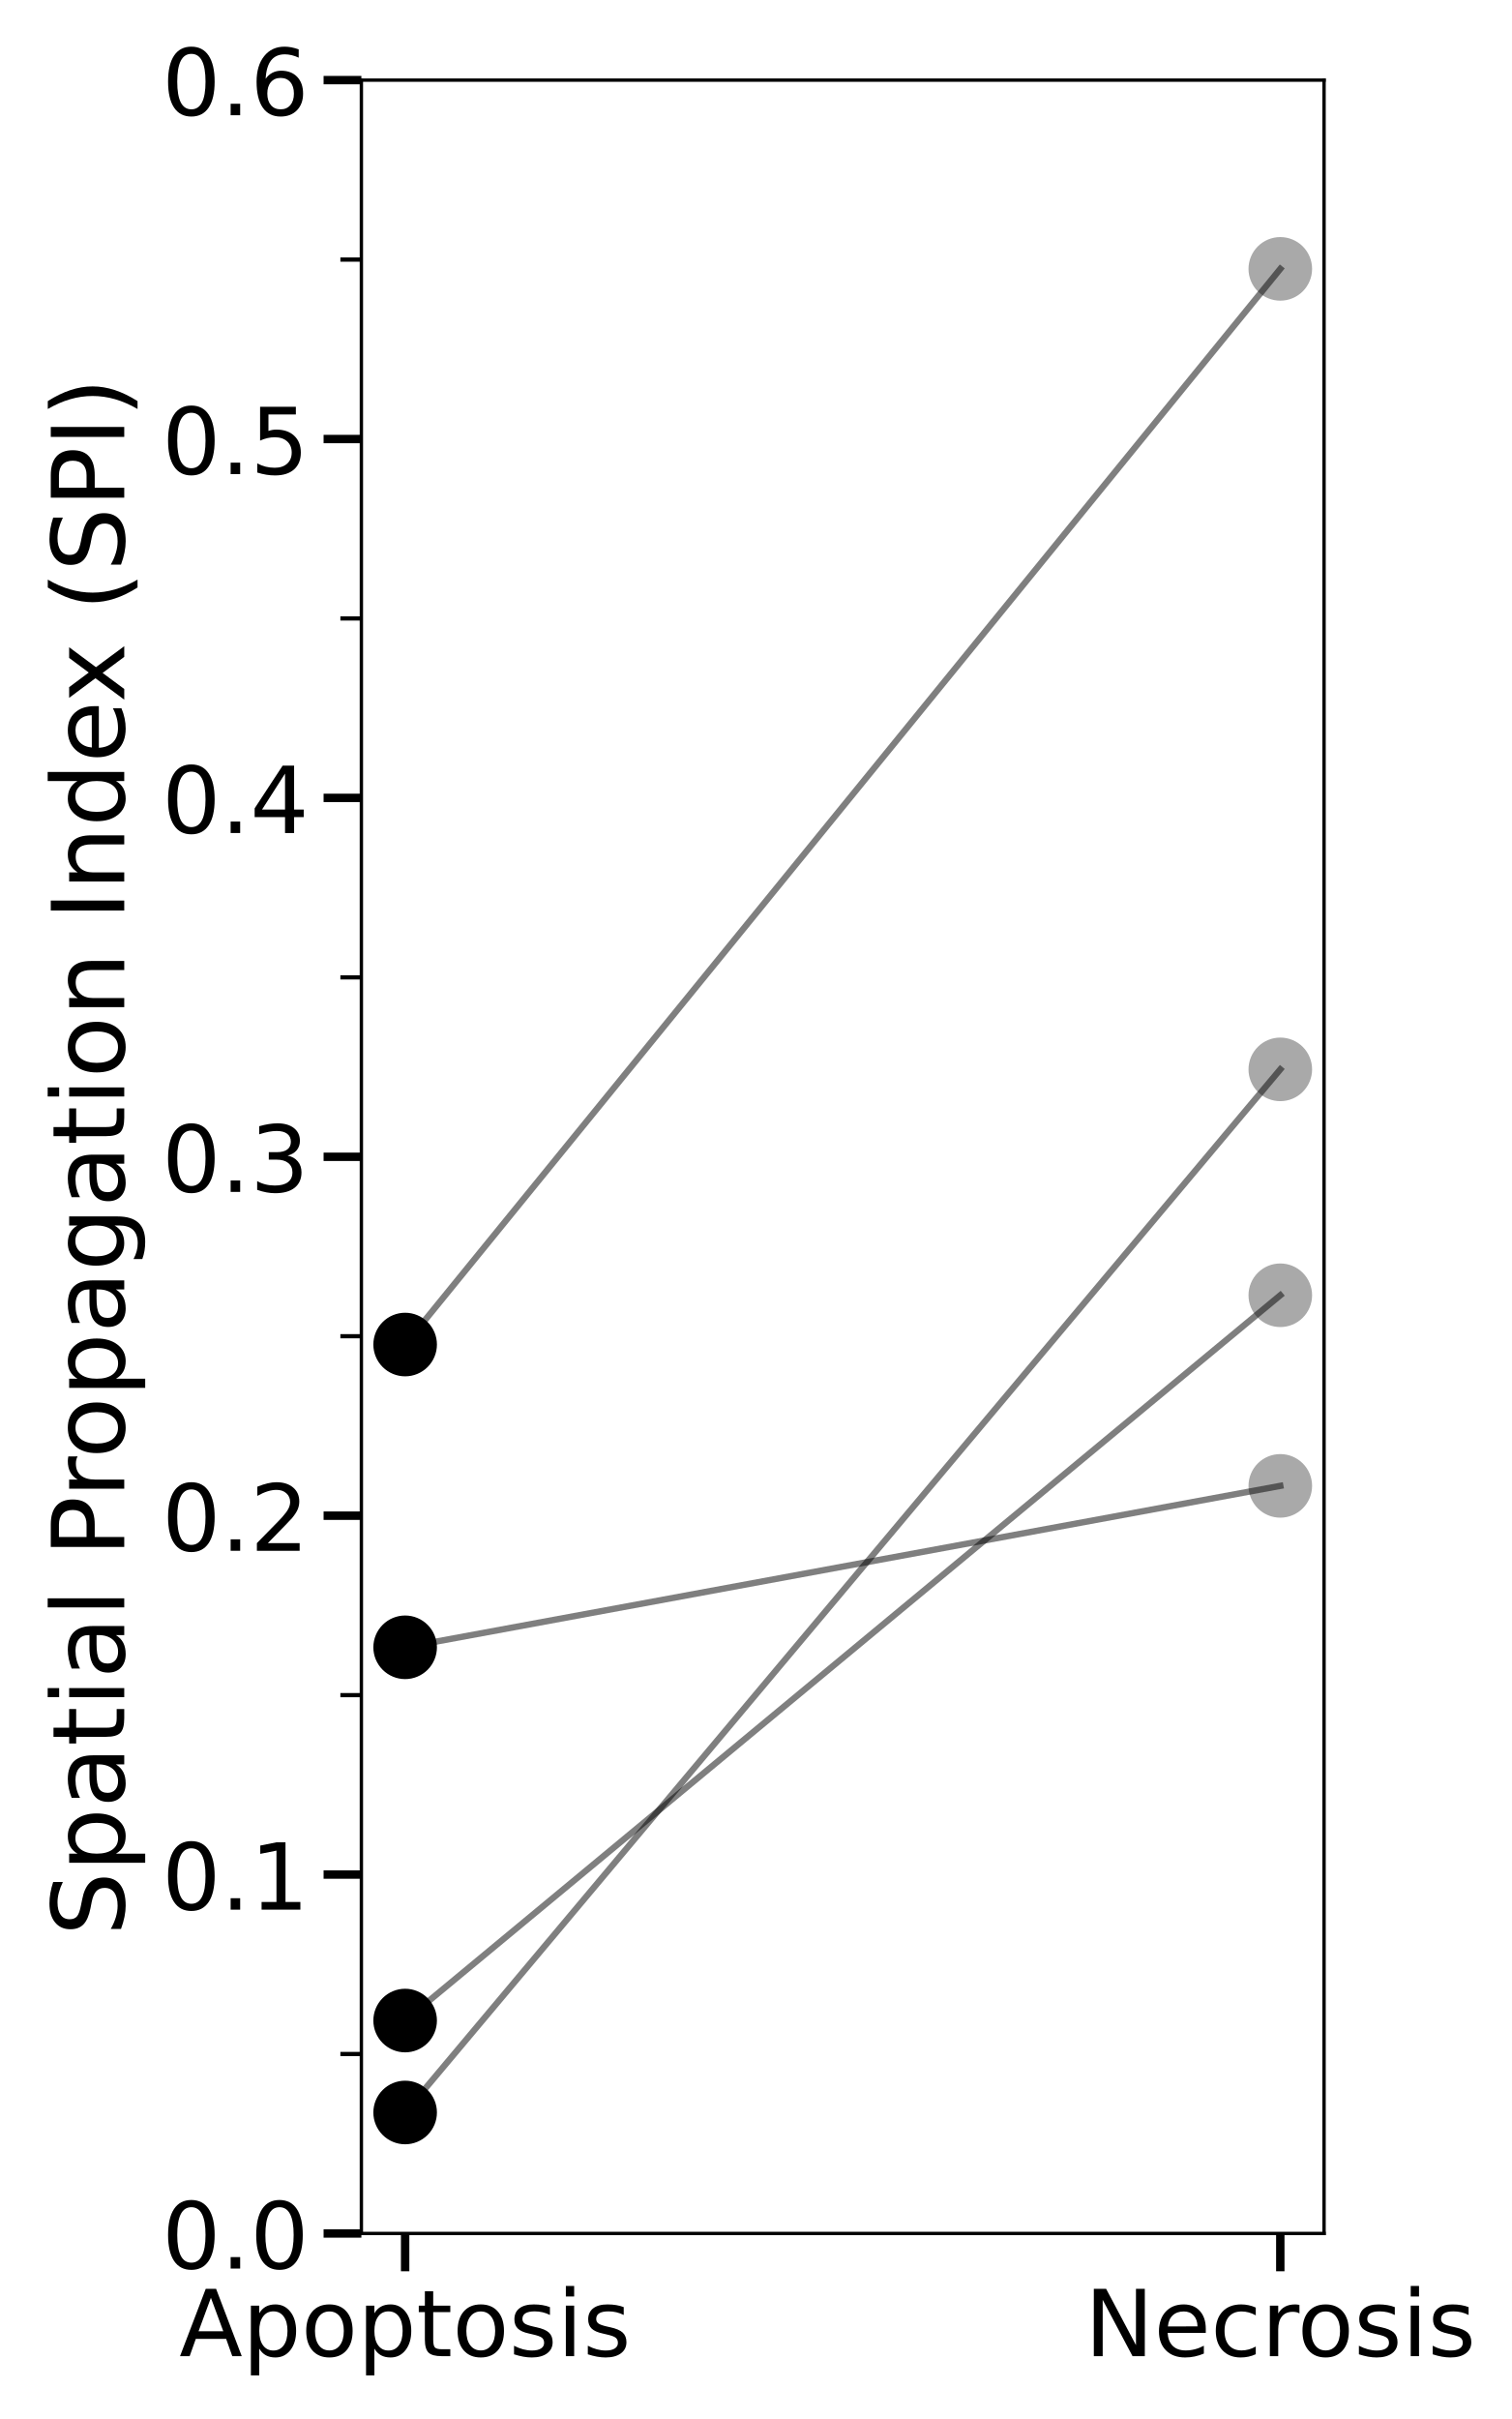
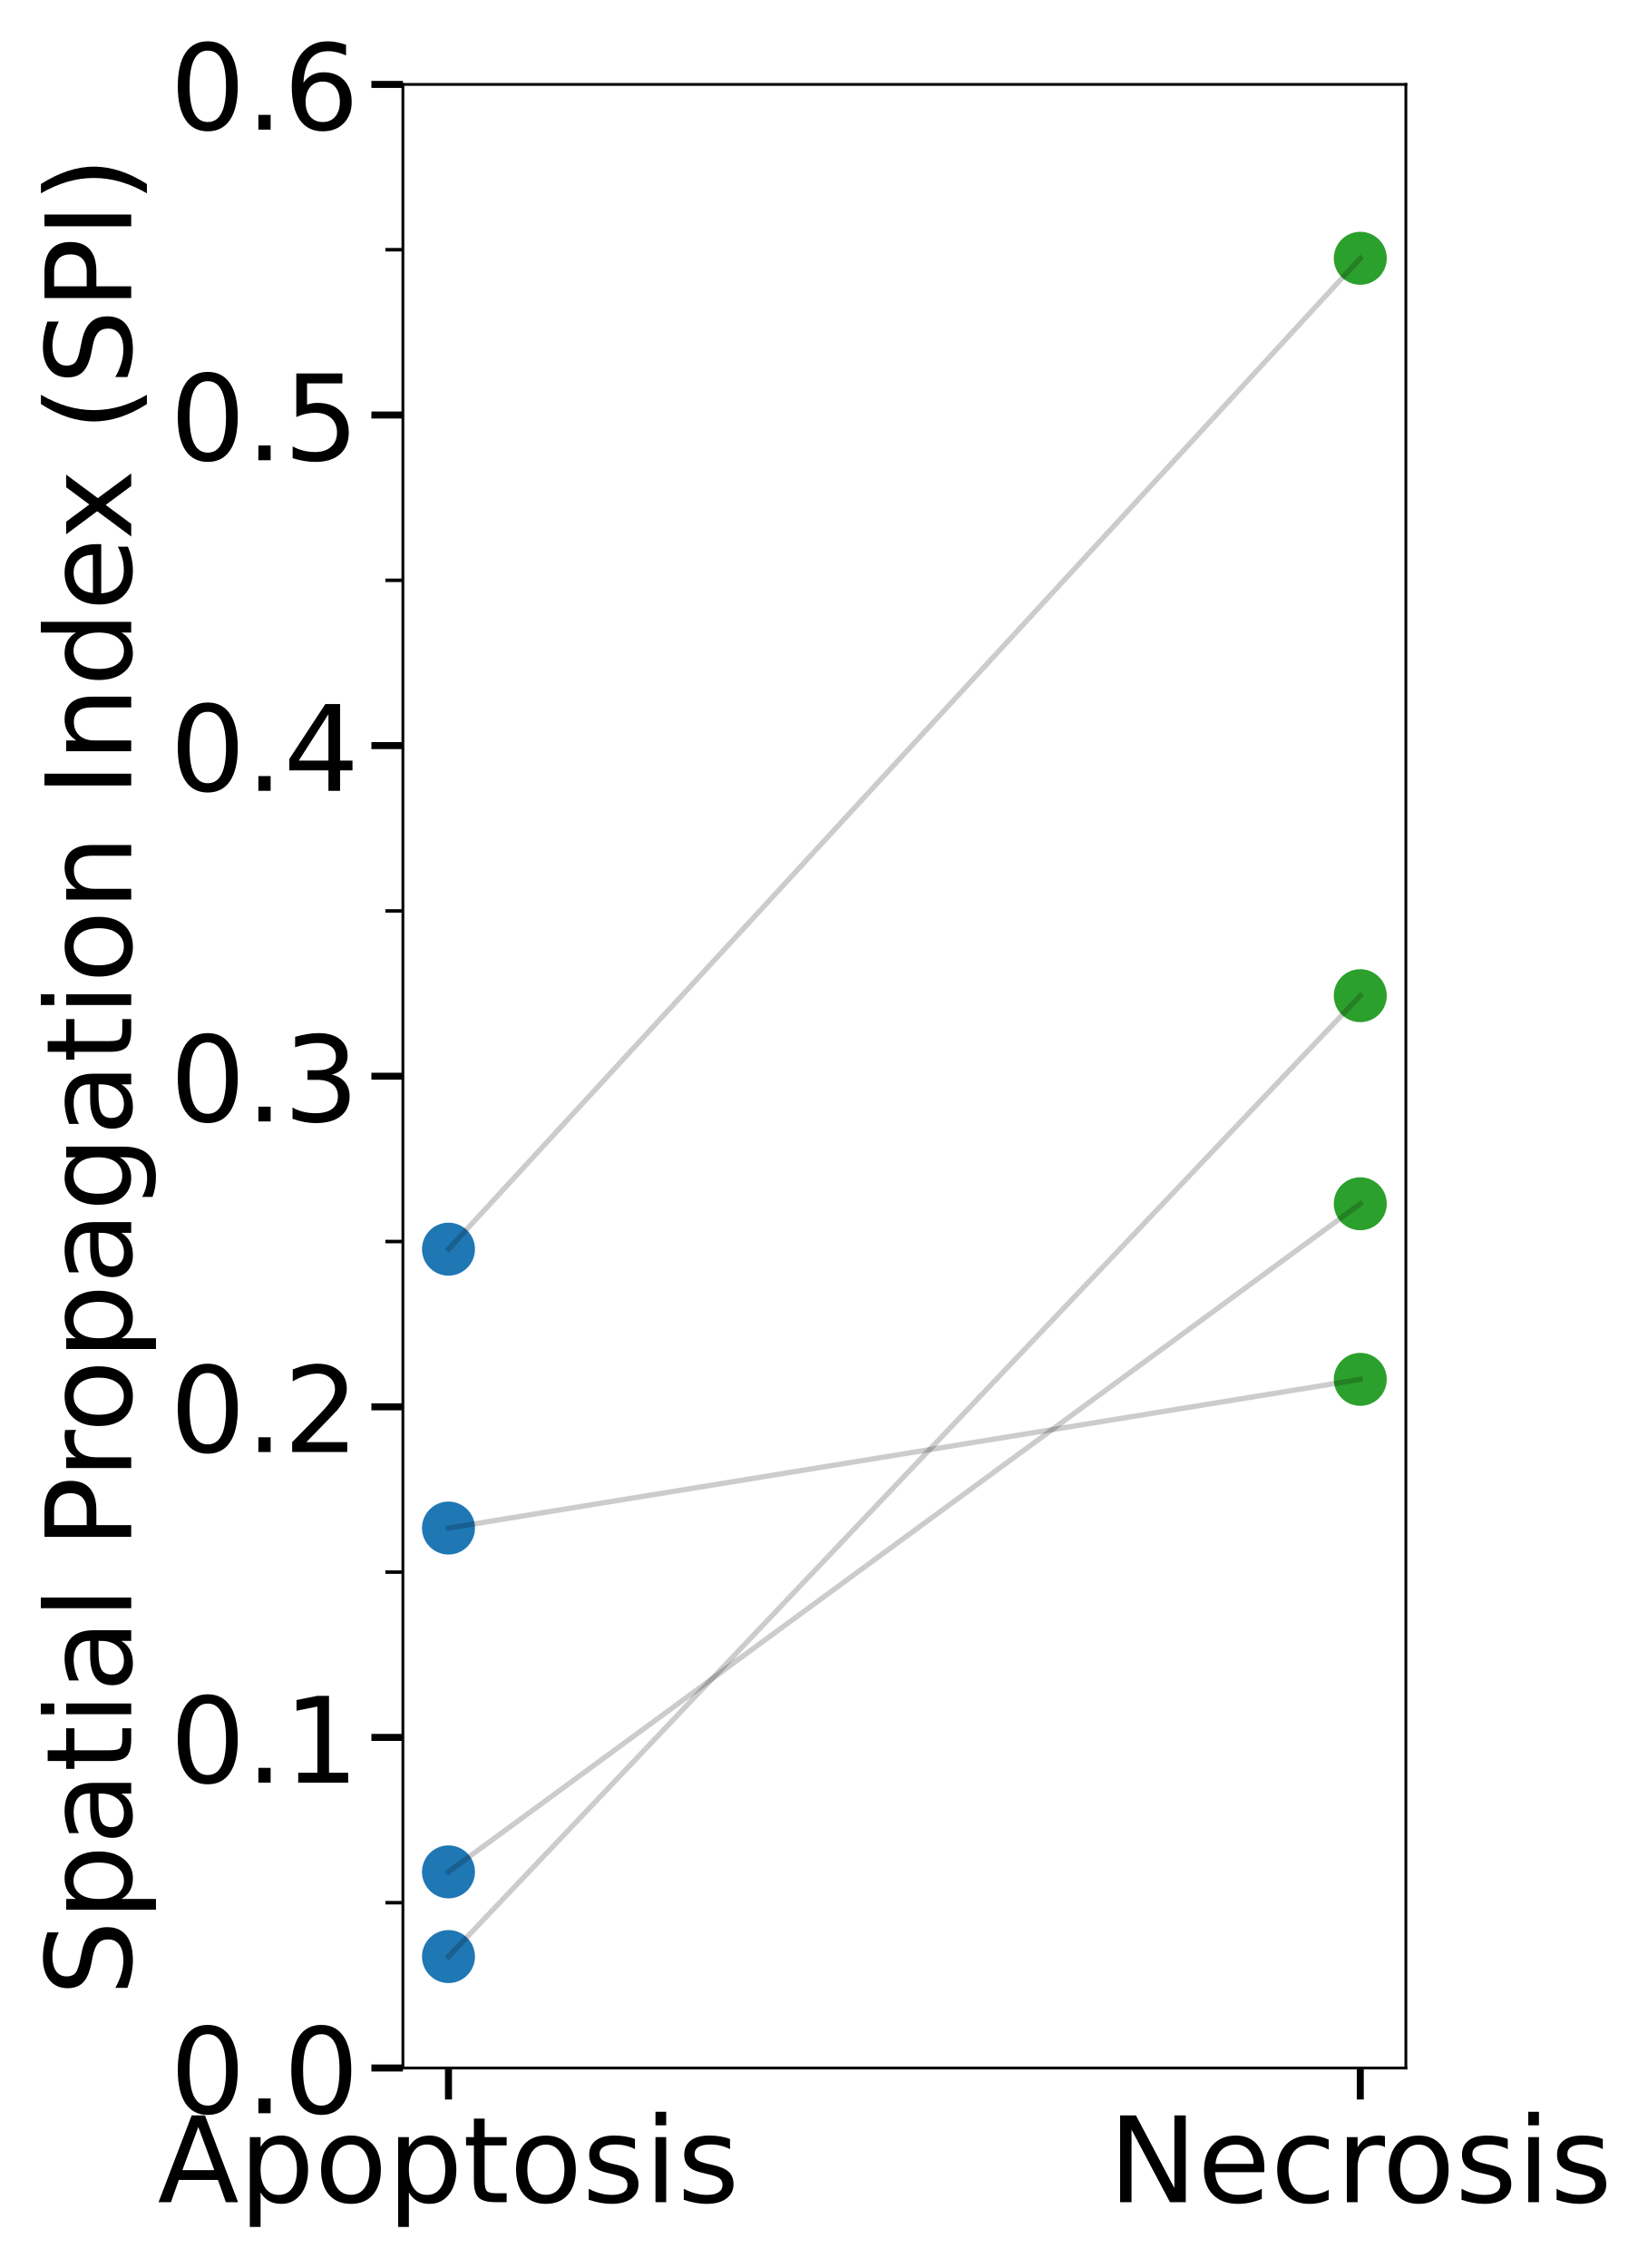
- <svg xmlns="http://www.w3.org/2000/svg" xmlns:xlink="http://www.w3.org/1999/xlink" width="360pt" height="576pt" viewBox="0 0 360 576" version="1.1">
+ <svg xmlns="http://www.w3.org/2000/svg" xmlns:xlink="http://www.w3.org/1999/xlink" width="468pt" height="648pt" viewBox="0 0 468 648" version="1.1">
  <defs>
    <style type="text/css">*{stroke-linejoin: round; stroke-linecap: butt}</style>
  </defs>
  <g id="figure_1">
    <g id="patch_1">
-       <path d="M 0 576  L 360 576  L 360 0  L 0 0  L 0 576  z " style="fill: none" />
+       <path d="M 0 648  L 468 648  L 468 0  L 0 0  L 0 648  z " style="fill: none" />
    </g>
    <g id="axes_1">
      <g id="patch_2">
-         <path d="M 86.07 531.82  L 315.352 531.82  L 315.352 19.08  L 86.07 19.08  L 86.07 531.82  z " style="fill: none" />
+         <path d="M 115.14 590.86  L 401.776 590.86  L 401.776 24.12  L 115.14 24.12  L 115.14 590.86  z " style="fill: none" />
      </g>
      <g id="PathCollection_1">
        <defs>
-           <path id="m385f94f700" d="M 0 7.071  C 1.875 7.071 3.674 6.326 5 5  C 6.326 3.674 7.071 1.875 7.071 0  C 7.071 -1.875 6.326 -3.674 5 -5  C 3.674 -6.326 1.875 -7.071 0 -7.071  C -1.875 -7.071 -3.674 -6.326 -5 -5  C -6.326 -3.674 -7.071 -1.875 -7.071 0  C -7.071 1.875 -6.326 3.674 -5 5  C -3.674 6.326 -1.875 7.071 0 7.071  z " style="stroke: #000000" />
+           <path id="mec68d8b594" d="M 0 7.071  C 1.875 7.071 3.674 6.326 5 5  C 6.326 3.674 7.071 1.875 7.071 0  C 7.071 -1.875 6.326 -3.674 5 -5  C 3.674 -6.326 1.875 -7.071 0 -7.071  C -1.875 -7.071 -3.674 -6.326 -5 -5  C -6.326 -3.674 -7.071 -1.875 -7.071 0  C -7.071 1.875 -6.326 3.674 -5 5  C -3.674 6.326 -1.875 7.071 0 7.071  z " style="stroke: #1f77b4" />
        </defs>
-         <g clip-path="url(#pf5b03a5749)">
-           <use xlink:href="#m385f94f700" x="96.492" y="481.123" style="stroke: #000000" />
+         <g clip-path="url(#p210dd00134)">
+           <use xlink:href="#mec68d8b594" x="128.169" y="534.824" style="fill: #1f77b4; stroke: #1f77b4" />
        </g>
      </g>
      <g id="PathCollection_2">
        <defs>
-           <path id="m595ff05c0a" d="M 0 7.071  C 1.875 7.071 3.674 6.326 5 5  C 6.326 3.674 7.071 1.875 7.071 0  C 7.071 -1.875 6.326 -3.674 5 -5  C 3.674 -6.326 1.875 -7.071 0 -7.071  C -1.875 -7.071 -3.674 -6.326 -5 -5  C -6.326 -3.674 -7.071 -1.875 -7.071 0  C -7.071 1.875 -6.326 3.674 -5 5  C -3.674 6.326 -1.875 7.071 0 7.071  z " style="stroke: #a9a9a9" />
+           <path id="m7b5844590d" d="M 0 7.071  C 1.875 7.071 3.674 6.326 5 5  C 6.326 3.674 7.071 1.875 7.071 0  C 7.071 -1.875 6.326 -3.674 5 -5  C 3.674 -6.326 1.875 -7.071 0 -7.071  C -1.875 -7.071 -3.674 -6.326 -5 -5  C -6.326 -3.674 -7.071 -1.875 -7.071 0  C -7.071 1.875 -6.326 3.674 -5 5  C -3.674 6.326 -1.875 7.071 0 7.071  z " style="stroke: #2ca02c" />
        </defs>
-         <g clip-path="url(#pf5b03a5749)">
-           <use xlink:href="#m595ff05c0a" x="304.93" y="308.421" style="fill: #a9a9a9; stroke: #a9a9a9" />
+         <g clip-path="url(#p210dd00134)">
+           <use xlink:href="#m7b5844590d" x="388.747" y="343.934" style="fill: #2ca02c; stroke: #2ca02c" />
        </g>
      </g>
      <g id="PathCollection_3">
-         <g clip-path="url(#pf5b03a5749)">
-           <use xlink:href="#m385f94f700" x="96.492" y="392.248" style="stroke: #000000" />
+         <g clip-path="url(#p210dd00134)">
+           <use xlink:href="#mec68d8b594" x="128.169" y="436.588" style="fill: #1f77b4; stroke: #1f77b4" />
        </g>
      </g>
      <g id="PathCollection_4">
-         <g clip-path="url(#pf5b03a5749)">
-           <use xlink:href="#m595ff05c0a" x="304.93" y="353.808" style="fill: #a9a9a9; stroke: #a9a9a9" />
+         <g clip-path="url(#p210dd00134)">
+           <use xlink:href="#m7b5844590d" x="388.747" y="394.1" style="fill: #2ca02c; stroke: #2ca02c" />
        </g>
      </g>
      <g id="PathCollection_5">
-         <g clip-path="url(#pf5b03a5749)">
-           <use xlink:href="#m385f94f700" x="96.492" y="503.014" style="stroke: #000000" />
+         <g clip-path="url(#p210dd00134)">
+           <use xlink:href="#mec68d8b594" x="128.169" y="559.021" style="fill: #1f77b4; stroke: #1f77b4" />
        </g>
      </g>
      <g id="PathCollection_6">
-         <g clip-path="url(#pf5b03a5749)">
-           <use xlink:href="#m595ff05c0a" x="304.93" y="254.632" style="fill: #a9a9a9; stroke: #a9a9a9" />
+         <g clip-path="url(#p210dd00134)">
+           <use xlink:href="#m7b5844590d" x="388.747" y="284.479" style="fill: #2ca02c; stroke: #2ca02c" />
        </g>
      </g>
      <g id="PathCollection_7">
-         <g clip-path="url(#pf5b03a5749)">
-           <use xlink:href="#m385f94f700" x="96.492" y="320.155" style="stroke: #000000" />
+         <g clip-path="url(#p210dd00134)">
+           <use xlink:href="#mec68d8b594" x="128.169" y="356.903" style="fill: #1f77b4; stroke: #1f77b4" />
        </g>
      </g>
      <g id="PathCollection_8">
-         <g clip-path="url(#pf5b03a5749)">
-           <use xlink:href="#m595ff05c0a" x="304.93" y="64.024" style="fill: #a9a9a9; stroke: #a9a9a9" />
+         <g clip-path="url(#p210dd00134)">
+           <use xlink:href="#m7b5844590d" x="388.747" y="73.797" style="fill: #2ca02c; stroke: #2ca02c" />
        </g>
      </g>
      <g id="matplotlib.axis_1">
        <g id="xtick_1">
          <g id="line2d_1">
            <defs>
-               <path id="m85d9b696fc" d="M 0 0  L 0 9  " style="stroke: #000000; stroke-width: 2" />
+               <path id="m5ed4a52d0d" d="M 0 0  L 0 9  " style="stroke: #000000; stroke-width: 2" />
            </defs>
            <g>
-               <use xlink:href="#m85d9b696fc" x="96.492" y="531.82" style="stroke: #000000; stroke-width: 2" />
+               <use xlink:href="#m5ed4a52d0d" x="128.169" y="590.86" style="stroke: #000000; stroke-width: 2" />
            </g>
          </g>
          <g id="text_1">
-             <g transform="translate(42.7105 561.0366) scale(0.22 -0.22)">
+             <g transform="translate(45.05221 629.1947) scale(0.34 -0.34)">
              <defs>
                <path id="DejaVuSans-41" d="M 2188 4044  L 1331 1722  L 3047 1722  L 2188 4044  z M 1831 4666  L 2547 4666  L 4325 0  L 3669 0  L 3244 1197  L 1141 1197  L 716 0  L 50 0  L 1831 4666  z " transform="scale(0.015625)" />
                <path id="DejaVuSans-70" d="M 1159 525  L 1159 -1331  L 581 -1331  L 581 3500  L 1159 3500  L 1159 2969  Q 1341 3281 1617 3432  Q 1894 3584 2278 3584  Q 2916 3584 3314 3078  Q 3713 2572 3713 1747  Q 3713 922 3314 415  Q 2916 -91 2278 -91  Q 1894 -91 1617 61  Q 1341 213 1159 525  z M 3116 1747  Q 3116 2381 2855 2742  Q 2594 3103 2138 3103  Q 1681 3103 1420 2742  Q 1159 2381 1159 1747  Q 1159 1113 1420 752  Q 1681 391 2138 391  Q 2594 391 2855 752  Q 3116 1113 3116 1747  z " transform="scale(0.015625)" />
                <path id="DejaVuSans-6f" d="M 1959 3097  Q 1497 3097 1228 2736  Q 959 2375 959 1747  Q 959 1119 1226 758  Q 1494 397 1959 397  Q 2419 397 2687 759  Q 2956 1122 2956 1747  Q 2956 2369 2687 2733  Q 2419 3097 1959 3097  z M 1959 3584  Q 2709 3584 3137 3096  Q 3566 2609 3566 1747  Q 3566 888 3137 398  Q 2709 -91 1959 -91  Q 1206 -91 779 398  Q 353 888 353 1747  Q 353 2609 779 3096  Q 1206 3584 1959 3584  z " transform="scale(0.015625)" />
                <path id="DejaVuSans-74" d="M 1172 4494  L 1172 3500  L 2356 3500  L 2356 3053  L 1172 3053  L 1172 1153  Q 1172 725 1289 603  Q 1406 481 1766 481  L 2356 481  L 2356 0  L 1766 0  Q 1100 0 847 248  Q 594 497 594 1153  L 594 3053  L 172 3053  L 172 3500  L 594 3500  L 594 4494  L 1172 4494  z " transform="scale(0.015625)" />
                <path id="DejaVuSans-73" d="M 2834 3397  L 2834 2853  Q 2591 2978 2328 3040  Q 2066 3103 1784 3103  Q 1356 3103 1142 2972  Q 928 2841 928 2578  Q 928 2378 1081 2264  Q 1234 2150 1697 2047  L 1894 2003  Q 2506 1872 2764 1633  Q 3022 1394 3022 966  Q 3022 478 2636 193  Q 2250 -91 1575 -91  Q 1294 -91 989 -36  Q 684 19 347 128  L 347 722  Q 666 556 975 473  Q 1284 391 1588 391  Q 1994 391 2212 530  Q 2431 669 2431 922  Q 2431 1156 2273 1281  Q 2116 1406 1581 1522  L 1381 1569  Q 847 1681 609 1914  Q 372 2147 372 2553  Q 372 3047 722 3315  Q 1072 3584 1716 3584  Q 2034 3584 2315 3537  Q 2597 3491 2834 3397  z " transform="scale(0.015625)" />
                <path id="DejaVuSans-69" d="M 603 3500  L 1178 3500  L 1178 0  L 603 0  L 603 3500  z M 603 4863  L 1178 4863  L 1178 4134  L 603 4134  L 603 4863  z " transform="scale(0.015625)" />
              </defs>
              <use xlink:href="#DejaVuSans-41" />
              <use xlink:href="#DejaVuSans-70" transform="translate(68.4082 0)" />
              <use xlink:href="#DejaVuSans-6f" transform="translate(131.8848 0)" />
              <use xlink:href="#DejaVuSans-70" transform="translate(193.0664 0)" />
              <use xlink:href="#DejaVuSans-74" transform="translate(256.543 0)" />
              <use xlink:href="#DejaVuSans-6f" transform="translate(295.752 0)" />
              <use xlink:href="#DejaVuSans-73" transform="translate(356.9336 0)" />
              <use xlink:href="#DejaVuSans-69" transform="translate(409.0332 0)" />
              <use xlink:href="#DejaVuSans-73" transform="translate(436.8164 0)" />
            </g>
          </g>
        </g>
        <g id="xtick_2">
          <g id="line2d_2">
            <g>
-               <use xlink:href="#m85d9b696fc" x="304.93" y="531.82" style="stroke: #000000; stroke-width: 2" />
+               <use xlink:href="#m5ed4a52d0d" x="388.747" y="590.86" style="stroke: #000000; stroke-width: 2" />
            </g>
          </g>
          <g id="text_2">
-             <g transform="translate(258.3621 561.0366) scale(0.22 -0.22)">
+             <g transform="translate(316.779 629.1947) scale(0.34 -0.34)">
              <defs>
                <path id="DejaVuSans-4e" d="M 628 4666  L 1478 4666  L 3547 763  L 3547 4666  L 4159 4666  L 4159 0  L 3309 0  L 1241 3903  L 1241 0  L 628 0  L 628 4666  z " transform="scale(0.015625)" />
                <path id="DejaVuSans-65" d="M 3597 1894  L 3597 1613  L 953 1613  Q 991 1019 1311 708  Q 1631 397 2203 397  Q 2534 397 2845 478  Q 3156 559 3463 722  L 3463 178  Q 3153 47 2828 -22  Q 2503 -91 2169 -91  Q 1331 -91 842 396  Q 353 884 353 1716  Q 353 2575 817 3079  Q 1281 3584 2069 3584  Q 2775 3584 3186 3129  Q 3597 2675 3597 1894  z M 3022 2063  Q 3016 2534 2758 2815  Q 2500 3097 2075 3097  Q 1594 3097 1305 2825  Q 1016 2553 972 2059  L 3022 2063  z " transform="scale(0.015625)" />
                <path id="DejaVuSans-63" d="M 3122 3366  L 3122 2828  Q 2878 2963 2633 3030  Q 2388 3097 2138 3097  Q 1578 3097 1268 2742  Q 959 2388 959 1747  Q 959 1106 1268 751  Q 1578 397 2138 397  Q 2388 397 2633 464  Q 2878 531 3122 666  L 3122 134  Q 2881 22 2623 -34  Q 2366 -91 2075 -91  Q 1284 -91 818 406  Q 353 903 353 1747  Q 353 2603 823 3093  Q 1294 3584 2113 3584  Q 2378 3584 2631 3529  Q 2884 3475 3122 3366  z " transform="scale(0.015625)" />
                <path id="DejaVuSans-72" d="M 2631 2963  Q 2534 3019 2420 3045  Q 2306 3072 2169 3072  Q 1681 3072 1420 2755  Q 1159 2438 1159 1844  L 1159 0  L 581 0  L 581 3500  L 1159 3500  L 1159 2956  Q 1341 3275 1631 3429  Q 1922 3584 2338 3584  Q 2397 3584 2469 3576  Q 2541 3569 2628 3553  L 2631 2963  z " transform="scale(0.015625)" />
              </defs>
              <use xlink:href="#DejaVuSans-4e" />
              <use xlink:href="#DejaVuSans-65" transform="translate(74.80469 0)" />
              <use xlink:href="#DejaVuSans-63" transform="translate(136.3281 0)" />
              <use xlink:href="#DejaVuSans-72" transform="translate(191.3086 0)" />
              <use xlink:href="#DejaVuSans-6f" transform="translate(230.1719 0)" />
              <use xlink:href="#DejaVuSans-73" transform="translate(291.3535 0)" />
              <use xlink:href="#DejaVuSans-69" transform="translate(343.4531 0)" />
              <use xlink:href="#DejaVuSans-73" transform="translate(371.2363 0)" />
            </g>
          </g>
        </g>
      </g>
      <g id="matplotlib.axis_2">
        <g id="ytick_1">
          <g id="line2d_3">
            <defs>
-               <path id="m22193d8374" d="M 0 0  L -9 0  " style="stroke: #000000; stroke-width: 2" />
+               <path id="maa871b305d" d="M 0 0  L -9 0  " style="stroke: #000000; stroke-width: 2" />
            </defs>
            <g>
-               <use xlink:href="#m22193d8374" x="86.07" y="531.82" style="stroke: #000000; stroke-width: 2" />
+               <use xlink:href="#maa871b305d" x="115.14" y="590.86" style="stroke: #000000; stroke-width: 2" />
            </g>
          </g>
          <g id="text_3">
-             <g transform="translate(38.58313 540.1783) scale(0.22 -0.22)">
+             <g transform="translate(48.56938 603.7773) scale(0.34 -0.34)">
              <defs>
                <path id="DejaVuSans-30" d="M 2034 4250  Q 1547 4250 1301 3770  Q 1056 3291 1056 2328  Q 1056 1369 1301 889  Q 1547 409 2034 409  Q 2525 409 2770 889  Q 3016 1369 3016 2328  Q 3016 3291 2770 3770  Q 2525 4250 2034 4250  z M 2034 4750  Q 2819 4750 3233 4129  Q 3647 3509 3647 2328  Q 3647 1150 3233 529  Q 2819 -91 2034 -91  Q 1250 -91 836 529  Q 422 1150 422 2328  Q 422 3509 836 4129  Q 1250 4750 2034 4750  z " transform="scale(0.015625)" />
                <path id="DejaVuSans-2e" d="M 684 794  L 1344 794  L 1344 0  L 684 0  L 684 794  z " transform="scale(0.015625)" />
              </defs>
              <use xlink:href="#DejaVuSans-30" />
              <use xlink:href="#DejaVuSans-2e" transform="translate(63.62305 0)" />
              <use xlink:href="#DejaVuSans-30" transform="translate(95.41016 0)" />
            </g>
          </g>
        </g>
        <g id="ytick_2">
          <g id="line2d_4">
            <g>
-               <use xlink:href="#m22193d8374" x="86.07" y="446.363" style="stroke: #000000; stroke-width: 2" />
+               <use xlink:href="#maa871b305d" x="115.14" y="496.403" style="stroke: #000000; stroke-width: 2" />
            </g>
          </g>
          <g id="text_4">
-             <g transform="translate(38.58313 454.7216) scale(0.22 -0.22)">
+             <g transform="translate(48.56938 509.3207) scale(0.34 -0.34)">
              <defs>
                <path id="DejaVuSans-31" d="M 794 531  L 1825 531  L 1825 4091  L 703 3866  L 703 4441  L 1819 4666  L 2450 4666  L 2450 531  L 3481 531  L 3481 0  L 794 0  L 794 531  z " transform="scale(0.015625)" />
              </defs>
              <use xlink:href="#DejaVuSans-30" />
              <use xlink:href="#DejaVuSans-2e" transform="translate(63.62305 0)" />
              <use xlink:href="#DejaVuSans-31" transform="translate(95.41016 0)" />
            </g>
          </g>
        </g>
        <g id="ytick_3">
          <g id="line2d_5">
            <g>
-               <use xlink:href="#m22193d8374" x="86.07" y="360.907" style="stroke: #000000; stroke-width: 2" />
+               <use xlink:href="#maa871b305d" x="115.14" y="401.947" style="stroke: #000000; stroke-width: 2" />
            </g>
          </g>
          <g id="text_5">
-             <g transform="translate(38.58313 369.2649) scale(0.22 -0.22)">
+             <g transform="translate(48.56938 414.864) scale(0.34 -0.34)">
              <defs>
                <path id="DejaVuSans-32" d="M 1228 531  L 3431 531  L 3431 0  L 469 0  L 469 531  Q 828 903 1448 1529  Q 2069 2156 2228 2338  Q 2531 2678 2651 2914  Q 2772 3150 2772 3378  Q 2772 3750 2511 3984  Q 2250 4219 1831 4219  Q 1534 4219 1204 4116  Q 875 4013 500 3803  L 500 4441  Q 881 4594 1212 4672  Q 1544 4750 1819 4750  Q 2544 4750 2975 4387  Q 3406 4025 3406 3419  Q 3406 3131 3298 2873  Q 3191 2616 2906 2266  Q 2828 2175 2409 1742  Q 1991 1309 1228 531  z " transform="scale(0.015625)" />
              </defs>
              <use xlink:href="#DejaVuSans-30" />
              <use xlink:href="#DejaVuSans-2e" transform="translate(63.62305 0)" />
              <use xlink:href="#DejaVuSans-32" transform="translate(95.41016 0)" />
            </g>
          </g>
        </g>
        <g id="ytick_4">
          <g id="line2d_6">
            <g>
-               <use xlink:href="#m22193d8374" x="86.07" y="275.45" style="stroke: #000000; stroke-width: 2" />
+               <use xlink:href="#maa871b305d" x="115.14" y="307.49" style="stroke: #000000; stroke-width: 2" />
            </g>
          </g>
          <g id="text_6">
-             <g transform="translate(38.58313 283.8083) scale(0.22 -0.22)">
+             <g transform="translate(48.56938 320.4073) scale(0.34 -0.34)">
              <defs>
                <path id="DejaVuSans-33" d="M 2597 2516  Q 3050 2419 3304 2112  Q 3559 1806 3559 1356  Q 3559 666 3084 287  Q 2609 -91 1734 -91  Q 1441 -91 1130 -33  Q 819 25 488 141  L 488 750  Q 750 597 1062 519  Q 1375 441 1716 441  Q 2309 441 2620 675  Q 2931 909 2931 1356  Q 2931 1769 2642 2001  Q 2353 2234 1838 2234  L 1294 2234  L 1294 2753  L 1863 2753  Q 2328 2753 2575 2939  Q 2822 3125 2822 3475  Q 2822 3834 2567 4026  Q 2313 4219 1838 4219  Q 1578 4219 1281 4162  Q 984 4106 628 3988  L 628 4550  Q 988 4650 1302 4700  Q 1616 4750 1894 4750  Q 2613 4750 3031 4423  Q 3450 4097 3450 3541  Q 3450 3153 3228 2886  Q 3006 2619 2597 2516  z " transform="scale(0.015625)" />
              </defs>
              <use xlink:href="#DejaVuSans-30" />
              <use xlink:href="#DejaVuSans-2e" transform="translate(63.62305 0)" />
              <use xlink:href="#DejaVuSans-33" transform="translate(95.41016 0)" />
            </g>
          </g>
        </g>
        <g id="ytick_5">
          <g id="line2d_7">
            <g>
-               <use xlink:href="#m22193d8374" x="86.07" y="189.993" style="stroke: #000000; stroke-width: 2" />
+               <use xlink:href="#maa871b305d" x="115.14" y="213.033" style="stroke: #000000; stroke-width: 2" />
            </g>
          </g>
          <g id="text_7">
-             <g transform="translate(38.58313 198.3516) scale(0.22 -0.22)">
+             <g transform="translate(48.56938 225.9507) scale(0.34 -0.34)">
              <defs>
                <path id="DejaVuSans-34" d="M 2419 4116  L 825 1625  L 2419 1625  L 2419 4116  z M 2253 4666  L 3047 4666  L 3047 1625  L 3713 1625  L 3713 1100  L 3047 1100  L 3047 0  L 2419 0  L 2419 1100  L 313 1100  L 313 1709  L 2253 4666  z " transform="scale(0.015625)" />
              </defs>
              <use xlink:href="#DejaVuSans-30" />
              <use xlink:href="#DejaVuSans-2e" transform="translate(63.62305 0)" />
              <use xlink:href="#DejaVuSans-34" transform="translate(95.41016 0)" />
            </g>
          </g>
        </g>
        <g id="ytick_6">
          <g id="line2d_8">
            <g>
-               <use xlink:href="#m22193d8374" x="86.07" y="104.537" style="stroke: #000000; stroke-width: 2" />
+               <use xlink:href="#maa871b305d" x="115.14" y="118.577" style="stroke: #000000; stroke-width: 2" />
            </g>
          </g>
          <g id="text_8">
-             <g transform="translate(38.58313 112.8949) scale(0.22 -0.22)">
+             <g transform="translate(48.56938 131.494) scale(0.34 -0.34)">
              <defs>
                <path id="DejaVuSans-35" d="M 691 4666  L 3169 4666  L 3169 4134  L 1269 4134  L 1269 2991  Q 1406 3038 1543 3061  Q 1681 3084 1819 3084  Q 2600 3084 3056 2656  Q 3513 2228 3513 1497  Q 3513 744 3044 326  Q 2575 -91 1722 -91  Q 1428 -91 1123 -41  Q 819 9 494 109  L 494 744  Q 775 591 1075 516  Q 1375 441 1709 441  Q 2250 441 2565 725  Q 2881 1009 2881 1497  Q 2881 1984 2565 2268  Q 2250 2553 1709 2553  Q 1456 2553 1204 2497  Q 953 2441 691 2322  L 691 4666  z " transform="scale(0.015625)" />
              </defs>
              <use xlink:href="#DejaVuSans-30" />
              <use xlink:href="#DejaVuSans-2e" transform="translate(63.62305 0)" />
              <use xlink:href="#DejaVuSans-35" transform="translate(95.41016 0)" />
            </g>
          </g>
        </g>
        <g id="ytick_7">
          <g id="line2d_9">
            <g>
-               <use xlink:href="#m22193d8374" x="86.07" y="19.08" style="stroke: #000000; stroke-width: 2" />
+               <use xlink:href="#maa871b305d" x="115.14" y="24.12" style="stroke: #000000; stroke-width: 2" />
            </g>
          </g>
          <g id="text_9">
-             <g transform="translate(38.58313 27.43828) scale(0.22 -0.22)">
+             <g transform="translate(48.56938 37.03734) scale(0.34 -0.34)">
              <defs>
                <path id="DejaVuSans-36" d="M 2113 2584  Q 1688 2584 1439 2293  Q 1191 2003 1191 1497  Q 1191 994 1439 701  Q 1688 409 2113 409  Q 2538 409 2786 701  Q 3034 994 3034 1497  Q 3034 2003 2786 2293  Q 2538 2584 2113 2584  z M 3366 4563  L 3366 3988  Q 3128 4100 2886 4159  Q 2644 4219 2406 4219  Q 1781 4219 1451 3797  Q 1122 3375 1075 2522  Q 1259 2794 1537 2939  Q 1816 3084 2150 3084  Q 2853 3084 3261 2657  Q 3669 2231 3669 1497  Q 3669 778 3244 343  Q 2819 -91 2113 -91  Q 1303 -91 875 529  Q 447 1150 447 2328  Q 447 3434 972 4092  Q 1497 4750 2381 4750  Q 2619 4750 2861 4703  Q 3103 4656 3366 4563  z " transform="scale(0.015625)" />
              </defs>
              <use xlink:href="#DejaVuSans-30" />
              <use xlink:href="#DejaVuSans-2e" transform="translate(63.62305 0)" />
              <use xlink:href="#DejaVuSans-36" transform="translate(95.41016 0)" />
            </g>
          </g>
        </g>
        <g id="ytick_8">
          <g id="line2d_10">
            <defs>
-               <path id="m72613687c7" d="M 0 0  L -5 0  " style="stroke: #000000" />
+               <path id="m3fa578e01d" d="M 0 0  L -5 0  " style="stroke: #000000" />
            </defs>
            <g>
-               <use xlink:href="#m72613687c7" x="86.07" y="489.092" style="stroke: #000000" />
+               <use xlink:href="#m3fa578e01d" x="115.14" y="543.632" style="stroke: #000000" />
            </g>
          </g>
        </g>
        <g id="ytick_9">
          <g id="line2d_11">
            <g>
-               <use xlink:href="#m72613687c7" x="86.07" y="403.635" style="stroke: #000000" />
+               <use xlink:href="#m3fa578e01d" x="115.14" y="449.175" style="stroke: #000000" />
            </g>
          </g>
        </g>
        <g id="ytick_10">
          <g id="line2d_12">
            <g>
-               <use xlink:href="#m72613687c7" x="86.07" y="318.178" style="stroke: #000000" />
+               <use xlink:href="#m3fa578e01d" x="115.14" y="354.718" style="stroke: #000000" />
            </g>
          </g>
        </g>
        <g id="ytick_11">
          <g id="line2d_13">
            <g>
-               <use xlink:href="#m72613687c7" x="86.07" y="232.722" style="stroke: #000000" />
+               <use xlink:href="#m3fa578e01d" x="115.14" y="260.262" style="stroke: #000000" />
            </g>
          </g>
        </g>
        <g id="ytick_12">
          <g id="line2d_14">
            <g>
-               <use xlink:href="#m72613687c7" x="86.07" y="147.265" style="stroke: #000000" />
+               <use xlink:href="#m3fa578e01d" x="115.14" y="165.805" style="stroke: #000000" />
            </g>
          </g>
        </g>
        <g id="ytick_13">
          <g id="line2d_15">
            <g>
-               <use xlink:href="#m72613687c7" x="86.07" y="61.808" style="stroke: #000000" />
+               <use xlink:href="#m3fa578e01d" x="115.14" y="71.348" style="stroke: #000000" />
            </g>
          </g>
        </g>
        <g id="text_10">
-           <g transform="translate(29.59188 460.9644) rotate(-90) scale(0.24 -0.24)">
+           <g transform="translate(37.49844 570.302) rotate(-90) scale(0.34 -0.34)">
            <defs>
              <path id="DejaVuSans-53" d="M 3425 4513  L 3425 3897  Q 3066 4069 2747 4153  Q 2428 4238 2131 4238  Q 1616 4238 1336 4038  Q 1056 3838 1056 3469  Q 1056 3159 1242 3001  Q 1428 2844 1947 2747  L 2328 2669  Q 3034 2534 3370 2195  Q 3706 1856 3706 1288  Q 3706 609 3251 259  Q 2797 -91 1919 -91  Q 1588 -91 1214 -16  Q 841 59 441 206  L 441 856  Q 825 641 1194 531  Q 1563 422 1919 422  Q 2459 422 2753 634  Q 3047 847 3047 1241  Q 3047 1584 2836 1778  Q 2625 1972 2144 2069  L 1759 2144  Q 1053 2284 737 2584  Q 422 2884 422 3419  Q 422 4038 858 4394  Q 1294 4750 2059 4750  Q 2388 4750 2728 4690  Q 3069 4631 3425 4513  z " transform="scale(0.015625)" />
              <path id="DejaVuSans-61" d="M 2194 1759  Q 1497 1759 1228 1600  Q 959 1441 959 1056  Q 959 750 1161 570  Q 1363 391 1709 391  Q 2188 391 2477 730  Q 2766 1069 2766 1631  L 2766 1759  L 2194 1759  z M 3341 1997  L 3341 0  L 2766 0  L 2766 531  Q 2569 213 2275 61  Q 1981 -91 1556 -91  Q 1019 -91 701 211  Q 384 513 384 1019  Q 384 1609 779 1909  Q 1175 2209 1959 2209  L 2766 2209  L 2766 2266  Q 2766 2663 2505 2880  Q 2244 3097 1772 3097  Q 1472 3097 1187 3025  Q 903 2953 641 2809  L 641 3341  Q 956 3463 1253 3523  Q 1550 3584 1831 3584  Q 2591 3584 2966 3190  Q 3341 2797 3341 1997  z " transform="scale(0.015625)" />
              <path id="DejaVuSans-6c" d="M 603 4863  L 1178 4863  L 1178 0  L 603 0  L 603 4863  z " transform="scale(0.015625)" />
              <path id="DejaVuSans-20" transform="scale(0.015625)" />
              <path id="DejaVuSans-50" d="M 1259 4147  L 1259 2394  L 2053 2394  Q 2494 2394 2734 2622  Q 2975 2850 2975 3272  Q 2975 3691 2734 3919  Q 2494 4147 2053 4147  L 1259 4147  z M 628 4666  L 2053 4666  Q 2838 4666 3239 4311  Q 3641 3956 3641 3272  Q 3641 2581 3239 2228  Q 2838 1875 2053 1875  L 1259 1875  L 1259 0  L 628 0  L 628 4666  z " transform="scale(0.015625)" />
              <path id="DejaVuSans-67" d="M 2906 1791  Q 2906 2416 2648 2759  Q 2391 3103 1925 3103  Q 1463 3103 1205 2759  Q 947 2416 947 1791  Q 947 1169 1205 825  Q 1463 481 1925 481  Q 2391 481 2648 825  Q 2906 1169 2906 1791  z M 3481 434  Q 3481 -459 3084 -895  Q 2688 -1331 1869 -1331  Q 1566 -1331 1297 -1286  Q 1028 -1241 775 -1147  L 775 -588  Q 1028 -725 1275 -790  Q 1522 -856 1778 -856  Q 2344 -856 2625 -561  Q 2906 -266 2906 331  L 2906 616  Q 2728 306 2450 153  Q 2172 0 1784 0  Q 1141 0 747 490  Q 353 981 353 1791  Q 353 2603 747 3093  Q 1141 3584 1784 3584  Q 2172 3584 2450 3431  Q 2728 3278 2906 2969  L 2906 3500  L 3481 3500  L 3481 434  z " transform="scale(0.015625)" />
              <path id="DejaVuSans-6e" d="M 3513 2113  L 3513 0  L 2938 0  L 2938 2094  Q 2938 2591 2744 2837  Q 2550 3084 2163 3084  Q 1697 3084 1428 2787  Q 1159 2491 1159 1978  L 1159 0  L 581 0  L 581 3500  L 1159 3500  L 1159 2956  Q 1366 3272 1645 3428  Q 1925 3584 2291 3584  Q 2894 3584 3203 3211  Q 3513 2838 3513 2113  z " transform="scale(0.015625)" />
              <path id="DejaVuSans-49" d="M 628 4666  L 1259 4666  L 1259 0  L 628 0  L 628 4666  z " transform="scale(0.015625)" />
              <path id="DejaVuSans-64" d="M 2906 2969  L 2906 4863  L 3481 4863  L 3481 0  L 2906 0  L 2906 525  Q 2725 213 2448 61  Q 2172 -91 1784 -91  Q 1150 -91 751 415  Q 353 922 353 1747  Q 353 2572 751 3078  Q 1150 3584 1784 3584  Q 2172 3584 2448 3432  Q 2725 3281 2906 2969  z M 947 1747  Q 947 1113 1208 752  Q 1469 391 1925 391  Q 2381 391 2643 752  Q 2906 1113 2906 1747  Q 2906 2381 2643 2742  Q 2381 3103 1925 3103  Q 1469 3103 1208 2742  Q 947 2381 947 1747  z " transform="scale(0.015625)" />
              <path id="DejaVuSans-78" d="M 3513 3500  L 2247 1797  L 3578 0  L 2900 0  L 1881 1375  L 863 0  L 184 0  L 1544 1831  L 300 3500  L 978 3500  L 1906 2253  L 2834 3500  L 3513 3500  z " transform="scale(0.015625)" />
              <path id="DejaVuSans-28" d="M 1984 4856  Q 1566 4138 1362 3434  Q 1159 2731 1159 2009  Q 1159 1288 1364 580  Q 1569 -128 1984 -844  L 1484 -844  Q 1016 -109 783 600  Q 550 1309 550 2009  Q 550 2706 781 3412  Q 1013 4119 1484 4856  L 1984 4856  z " transform="scale(0.015625)" />
              <path id="DejaVuSans-29" d="M 513 4856  L 1013 4856  Q 1481 4119 1714 3412  Q 1947 2706 1947 2009  Q 1947 1309 1714 600  Q 1481 -109 1013 -844  L 513 -844  Q 928 -128 1133 580  Q 1338 1288 1338 2009  Q 1338 2731 1133 3434  Q 928 4138 513 4856  z " transform="scale(0.015625)" />
            </defs>
            <use xlink:href="#DejaVuSans-53" />
            <use xlink:href="#DejaVuSans-70" transform="translate(63.47656 0)" />
            <use xlink:href="#DejaVuSans-61" transform="translate(126.9531 0)" />
            <use xlink:href="#DejaVuSans-74" transform="translate(188.2324 0)" />
            <use xlink:href="#DejaVuSans-69" transform="translate(227.4414 0)" />
            <use xlink:href="#DejaVuSans-61" transform="translate(255.2246 0)" />
            <use xlink:href="#DejaVuSans-6c" transform="translate(316.5039 0)" />
            <use xlink:href="#DejaVuSans-20" transform="translate(344.2871 0)" />
            <use xlink:href="#DejaVuSans-50" transform="translate(376.0742 0)" />
            <use xlink:href="#DejaVuSans-72" transform="translate(434.627 0)" />
            <use xlink:href="#DejaVuSans-6f" transform="translate(473.4902 0)" />
            <use xlink:href="#DejaVuSans-70" transform="translate(534.6719 0)" />
            <use xlink:href="#DejaVuSans-61" transform="translate(598.1484 0)" />
            <use xlink:href="#DejaVuSans-67" transform="translate(659.4277 0)" />
            <use xlink:href="#DejaVuSans-61" transform="translate(722.9043 0)" />
            <use xlink:href="#DejaVuSans-74" transform="translate(784.1836 0)" />
            <use xlink:href="#DejaVuSans-69" transform="translate(823.3926 0)" />
            <use xlink:href="#DejaVuSans-6f" transform="translate(851.1758 0)" />
            <use xlink:href="#DejaVuSans-6e" transform="translate(912.3574 0)" />
            <use xlink:href="#DejaVuSans-20" transform="translate(975.7363 0)" />
            <use xlink:href="#DejaVuSans-49" transform="translate(1007.523 0)" />
            <use xlink:href="#DejaVuSans-6e" transform="translate(1037.016 0)" />
            <use xlink:href="#DejaVuSans-64" transform="translate(1100.395 0)" />
            <use xlink:href="#DejaVuSans-65" transform="translate(1163.871 0)" />
            <use xlink:href="#DejaVuSans-78" transform="translate(1223.645 0)" />
            <use xlink:href="#DejaVuSans-20" transform="translate(1282.824 0)" />
            <use xlink:href="#DejaVuSans-28" transform="translate(1314.611 0)" />
            <use xlink:href="#DejaVuSans-53" transform="translate(1353.625 0)" />
            <use xlink:href="#DejaVuSans-50" transform="translate(1417.102 0)" />
            <use xlink:href="#DejaVuSans-49" transform="translate(1477.404 0)" />
            <use xlink:href="#DejaVuSans-29" transform="translate(1506.896 0)" />
          </g>
        </g>
      </g>
      <g id="line2d_16">
-         <path d="M 96.492 481.123  L 304.93 308.421  " clip-path="url(#pf5b03a5749)" style="fill: none; stroke: #000000; stroke-opacity: 0.5; stroke-width: 1.5; stroke-linecap: square" />
+         <path d="M 128.169 534.824  L 388.747 343.934  " clip-path="url(#p210dd00134)" style="fill: none; stroke: #000000; stroke-opacity: 0.2; stroke-width: 1.5; stroke-linecap: square" />
      </g>
      <g id="line2d_17">
-         <path d="M 96.492 392.248  L 304.93 353.808  " clip-path="url(#pf5b03a5749)" style="fill: none; stroke: #000000; stroke-opacity: 0.5; stroke-width: 1.5; stroke-linecap: square" />
+         <path d="M 128.169 436.588  L 388.747 394.1  " clip-path="url(#p210dd00134)" style="fill: none; stroke: #000000; stroke-opacity: 0.2; stroke-width: 1.5; stroke-linecap: square" />
      </g>
      <g id="line2d_18">
-         <path d="M 96.492 503.014  L 304.93 254.632  " clip-path="url(#pf5b03a5749)" style="fill: none; stroke: #000000; stroke-opacity: 0.5; stroke-width: 1.5; stroke-linecap: square" />
+         <path d="M 128.169 559.021  L 388.747 284.479  " clip-path="url(#p210dd00134)" style="fill: none; stroke: #000000; stroke-opacity: 0.2; stroke-width: 1.5; stroke-linecap: square" />
      </g>
      <g id="line2d_19">
-         <path d="M 96.492 320.155  L 304.93 64.024  " clip-path="url(#pf5b03a5749)" style="fill: none; stroke: #000000; stroke-opacity: 0.5; stroke-width: 1.5; stroke-linecap: square" />
+         <path d="M 128.169 356.903  L 388.747 73.797  " clip-path="url(#p210dd00134)" style="fill: none; stroke: #000000; stroke-opacity: 0.2; stroke-width: 1.5; stroke-linecap: square" />
      </g>
      <g id="patch_3">
-         <path d="M 86.07 531.82  L 86.07 19.08  " style="fill: none; stroke: #000000; stroke-width: 0.8; stroke-linejoin: miter; stroke-linecap: square" />
+         <path d="M 115.14 590.86  L 115.14 24.12  " style="fill: none; stroke: #000000; stroke-width: 0.8; stroke-linejoin: miter; stroke-linecap: square" />
      </g>
      <g id="patch_4">
-         <path d="M 315.352 531.82  L 315.352 19.08  " style="fill: none; stroke: #000000; stroke-width: 0.8; stroke-linejoin: miter; stroke-linecap: square" />
+         <path d="M 401.776 590.86  L 401.776 24.12  " style="fill: none; stroke: #000000; stroke-width: 0.8; stroke-linejoin: miter; stroke-linecap: square" />
      </g>
      <g id="patch_5">
-         <path d="M 86.07 531.82  L 315.352 531.82  " style="fill: none; stroke: #000000; stroke-width: 0.8; stroke-linejoin: miter; stroke-linecap: square" />
+         <path d="M 115.14 590.86  L 401.776 590.86  " style="fill: none; stroke: #000000; stroke-width: 0.8; stroke-linejoin: miter; stroke-linecap: square" />
      </g>
      <g id="patch_6">
-         <path d="M 86.07 19.08  L 315.352 19.08  " style="fill: none; stroke: #000000; stroke-width: 0.8; stroke-linejoin: miter; stroke-linecap: square" />
+         <path d="M 115.14 24.12  L 401.776 24.12  " style="fill: none; stroke: #000000; stroke-width: 0.8; stroke-linejoin: miter; stroke-linecap: square" />
      </g>
    </g>
  </g>
  <defs>
-     <clipPath id="pf5b03a5749">
-       <rect x="86.07" y="19.08" width="229.282" height="512.74" />
+     <clipPath id="p210dd00134">
+       <rect x="115.14" y="24.12" width="286.636" height="566.74" />
    </clipPath>
  </defs>
</svg>
